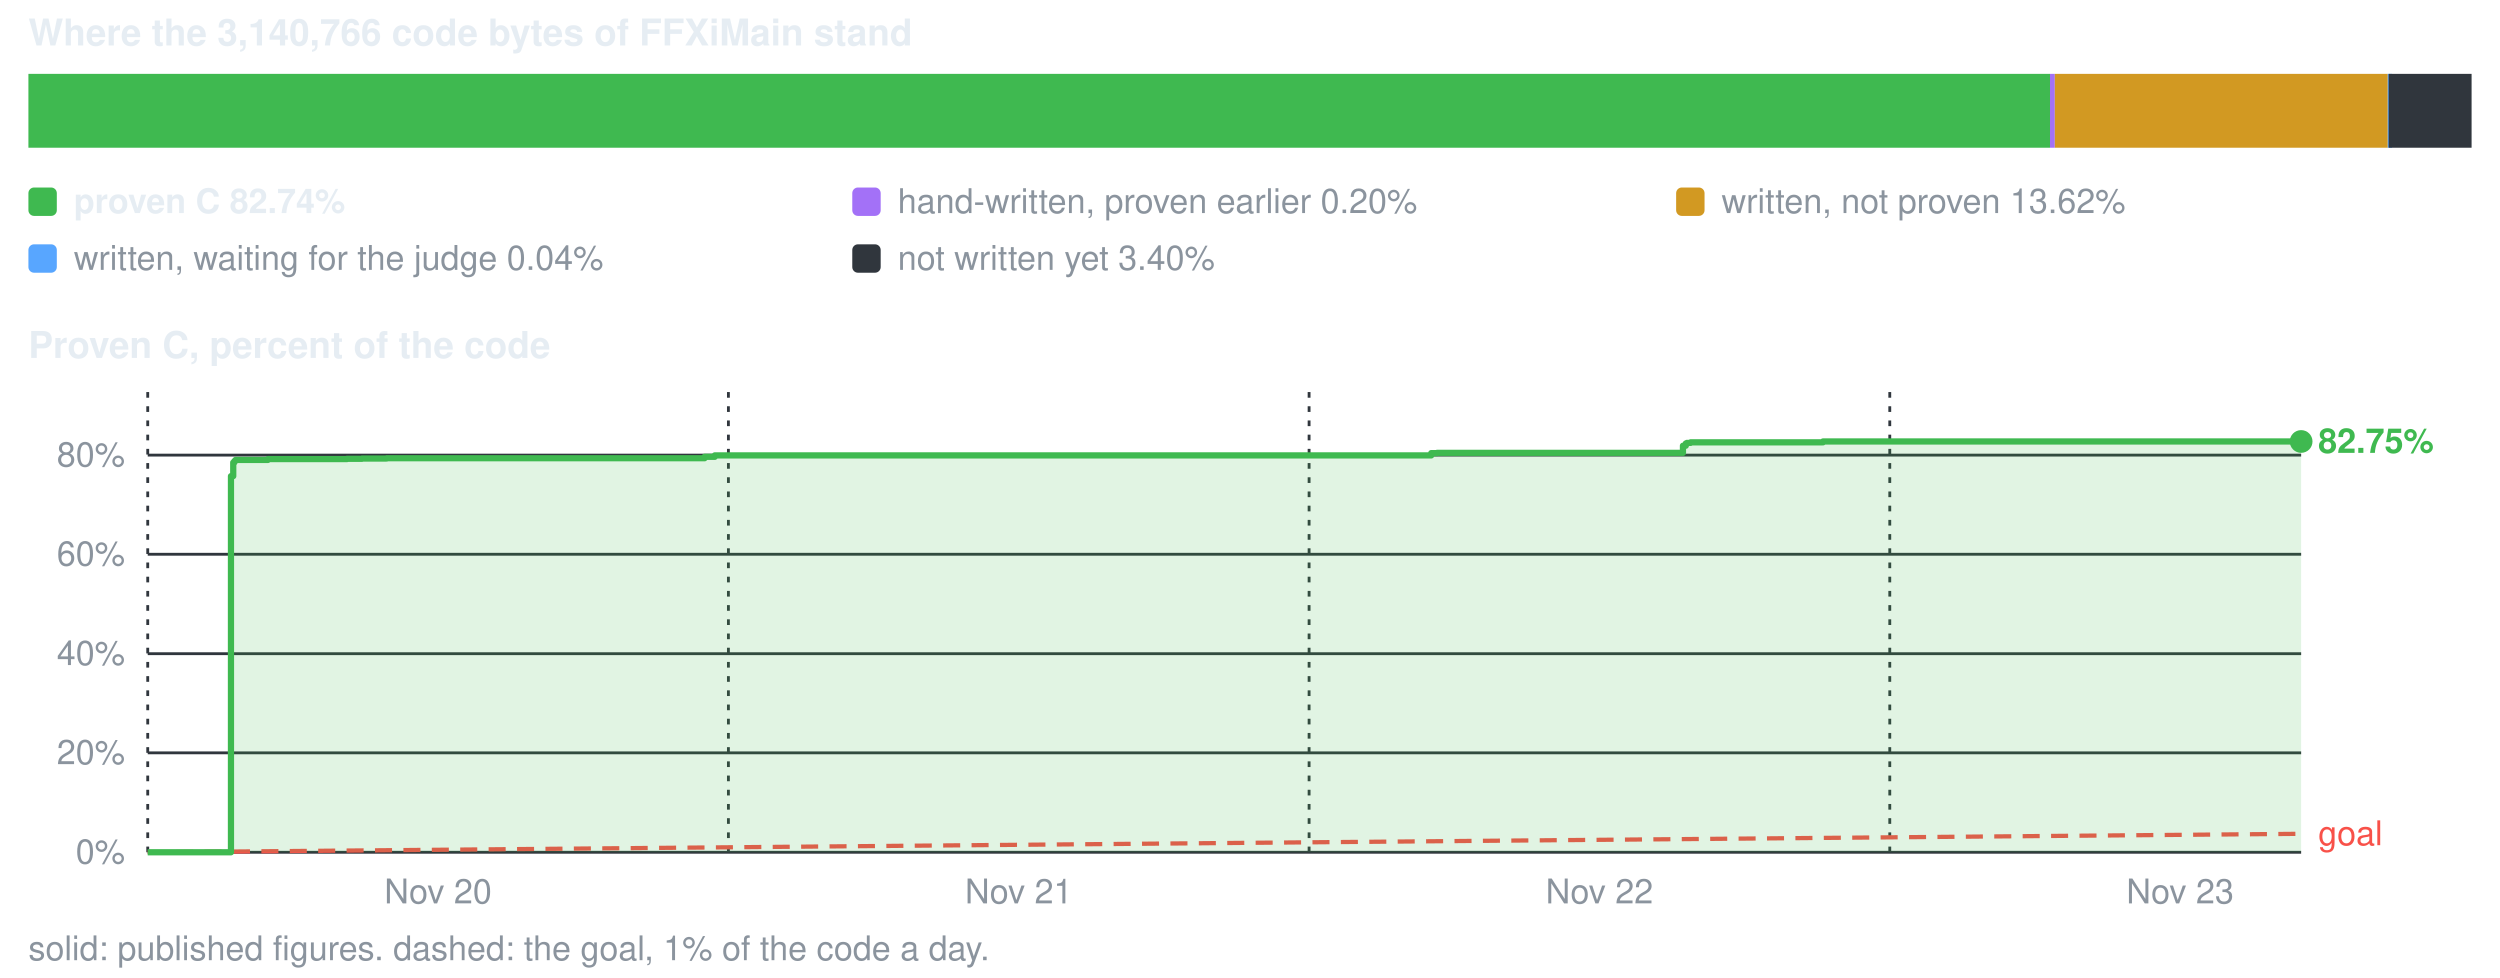
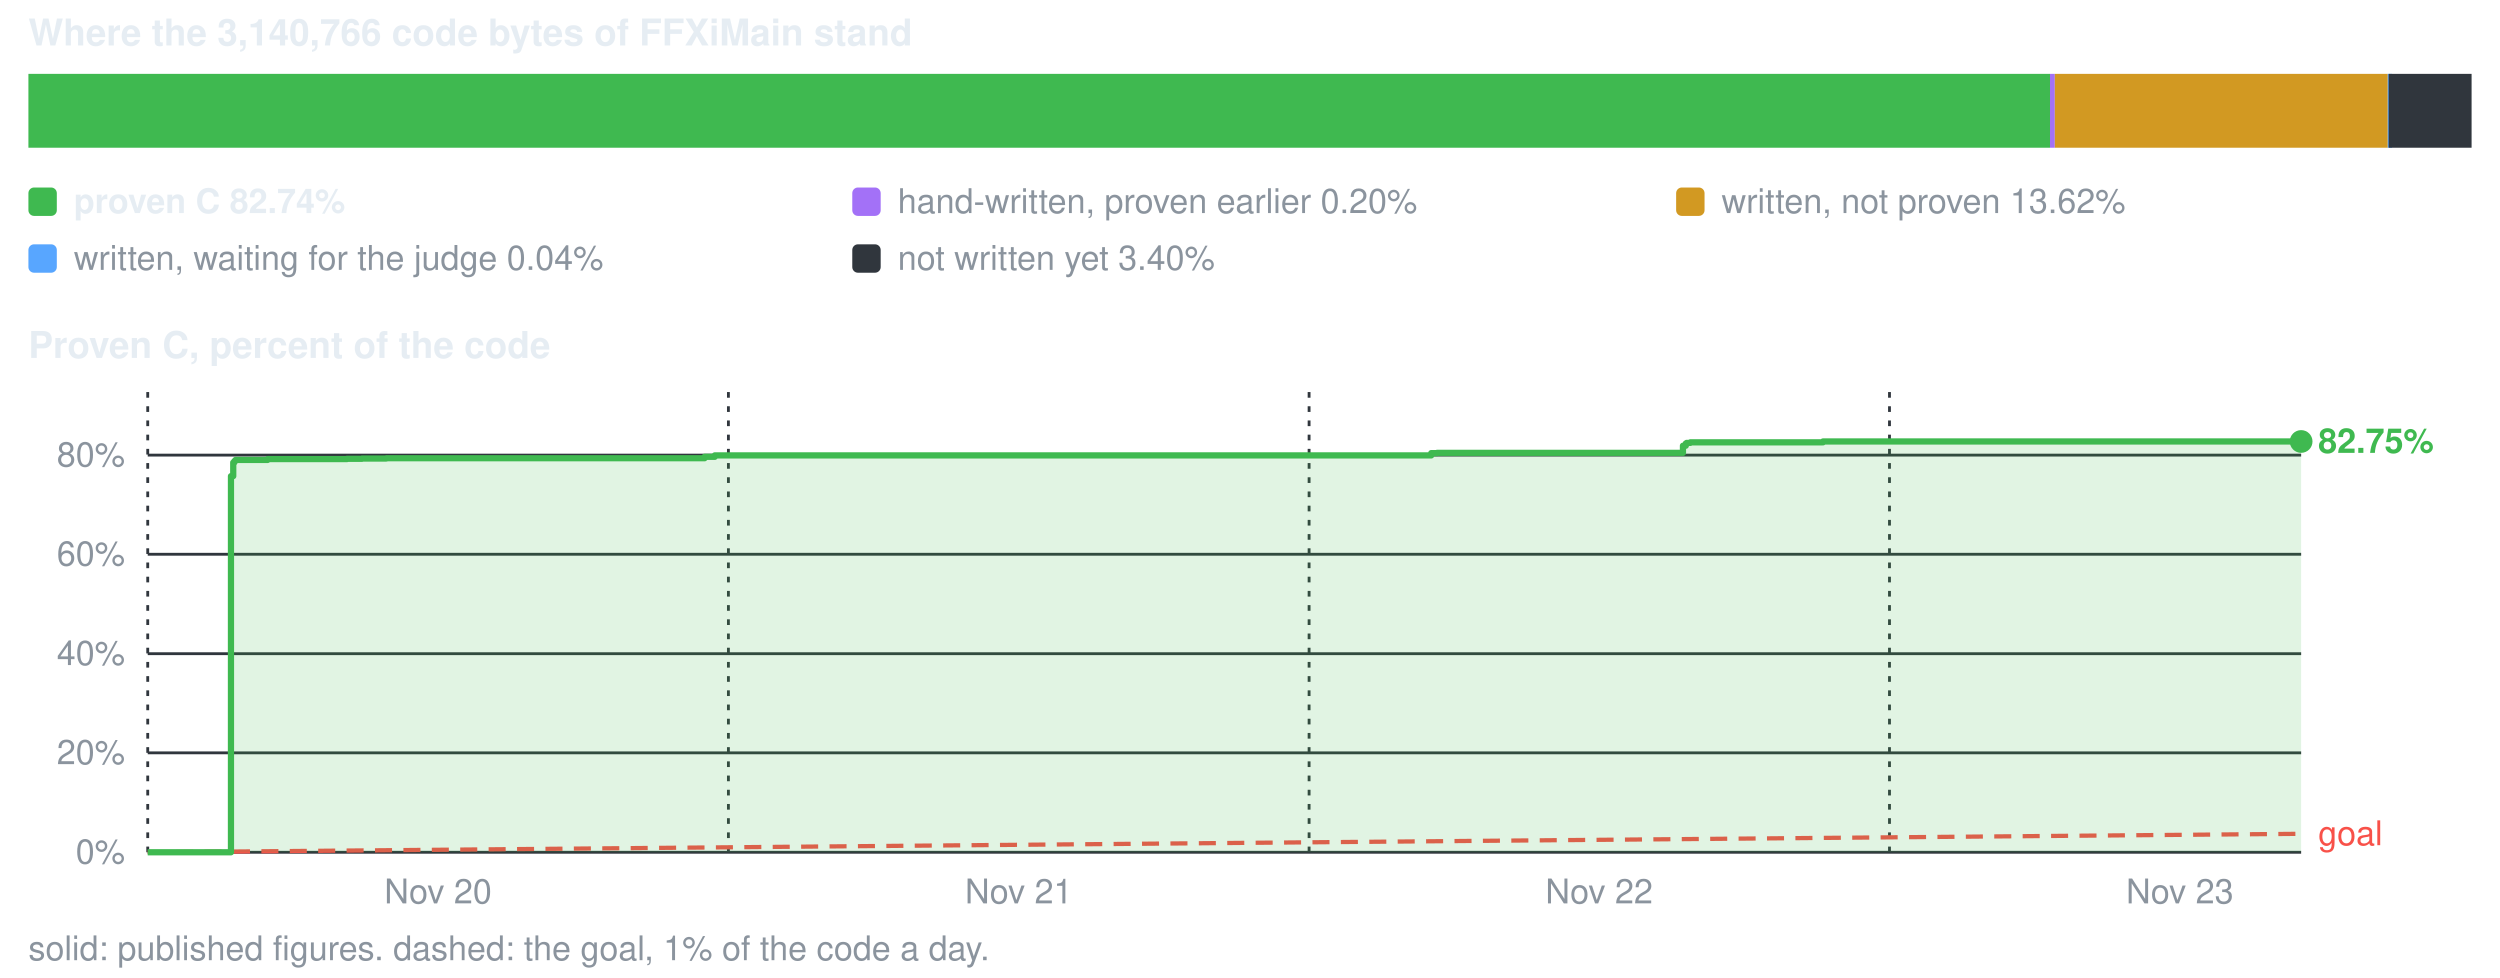
<svg xmlns="http://www.w3.org/2000/svg" viewBox="0 0 880 344" width="880" height="344" role="img" aria-label="conversion progress">
  <style>text{font-family:-apple-system,BlinkMacSystemFont,'Segoe UI',Helvetica,Arial,sans-serif;font-size:12px;fill:#8b949e}.s{fill:#e6edf3;font-weight:600}.b{font-size:13px}</style>
  <text x="10" y="16" class="s b">Where the 3,140,766 code bytes of FFXiMain stand</text>
  <rect x="10.0" y="26" width="711.6" height="26" fill="#3fb950" />
  <rect x="721.6" y="26" width="1.7" height="26" fill="#a371f7" />
  <rect x="723.3" y="26" width="117.2" height="26" fill="#d29922" />
  <rect x="840.5" y="26" width="1.5" height="26" fill="#58a6ff" />
  <rect x="840.8" y="26" width="29.2" height="26" fill="#30363d" />
  <rect x="10" y="66" width="10" height="10" rx="2" fill="#3fb950" />
  <text x="26" y="75" class="s">proven C 82.74%</text>
  <rect x="300" y="66" width="10" height="10" rx="2" fill="#a371f7" />
  <text x="316" y="75">hand-written, proven earlier 0.20%</text>
  <rect x="590" y="66" width="10" height="10" rx="2" fill="#d29922" />
  <text x="606" y="75">written, not proven 13.62%</text>
  <rect x="10" y="86" width="10" height="10" rx="2" fill="#58a6ff" />
  <text x="26" y="95">written, waiting for the judge 0.04%</text>
  <rect x="300" y="86" width="10" height="10" rx="2" fill="#30363d" />
  <text x="316" y="95">not written yet 3.40%</text>
  <text x="10" y="126" class="s b">Proven C, percent of the code</text>
  <line x1="52" y1="300.0" x2="810" y2="300.0" stroke="#30363d" stroke-width="1" />
  <text x="44" y="304.0" text-anchor="end">0%</text>
  <line x1="52" y1="265.0" x2="810" y2="265.0" stroke="#30363d" stroke-width="1" />
  <text x="44" y="269.0" text-anchor="end">20%</text>
  <line x1="52" y1="230.1" x2="810" y2="230.1" stroke="#30363d" stroke-width="1" />
  <text x="44" y="234.1" text-anchor="end">40%</text>
  <line x1="52" y1="195.1" x2="810" y2="195.1" stroke="#30363d" stroke-width="1" />
  <text x="44" y="199.1" text-anchor="end">60%</text>
  <line x1="52" y1="160.2" x2="810" y2="160.2" stroke="#30363d" stroke-width="1" />
  <text x="44" y="164.2" text-anchor="end">80%</text>
  <line x1="52.0" y1="138" x2="52.0" y2="300" stroke="#30363d" stroke-width="1" stroke-dasharray="2 3" />
  <text x="154.2" y="318" text-anchor="middle">Nov 20</text>
  <line x1="256.4" y1="138" x2="256.4" y2="300" stroke="#30363d" stroke-width="1" stroke-dasharray="2 3" />
  <text x="358.6" y="318" text-anchor="middle">Nov 21</text>
  <line x1="460.8" y1="138" x2="460.8" y2="300" stroke="#30363d" stroke-width="1" stroke-dasharray="2 3" />
-   <text x="563.0" y="318" text-anchor="middle">Nov 22</text>
-   <line x1="665.2" y1="138" x2="665.2" y2="300" stroke="#30363d" stroke-width="1" stroke-dasharray="2 3" />
-   <text x="767.4" y="318" text-anchor="middle">Nov 23</text>
+   <text x="562.9" y="318" text-anchor="middle">Nov 22</text>
+   <line x1="665.1" y1="138" x2="665.1" y2="300" stroke="#30363d" stroke-width="1" stroke-dasharray="2 3" />
+   <text x="767.3" y="318" text-anchor="middle">Nov 23</text>
  <line x1="52.0" y1="300.0" x2="810.0" y2="293.5" stroke="#f85149" stroke-width="1.5" stroke-dasharray="6 4" />
  <text x="816.0" y="297.5" style="fill:#f85149">goal</text>
-   <path d="M52.0 300.0 H81.3 V167.6 H82.1 V162.8 H82.5 V162.3 H82.8 V162.2 H82.9 V161.9 H83.0 V161.9 H94.3 V161.6 H98.3 V161.6 H103.0 V161.6 H103.0 V161.6 H106.2 V161.6 H112.7 V161.6 H117.3 V161.6 H122.1 V161.5 H127.4 V161.4 H136.1 V161.3 H148.6 V161.3 H164.9 V161.3 H248.0 V160.8 H248.2 V160.8 H251.6 V160.3 H254.1 V160.3 H258.7 V160.3 H501.7 V160.3 H503.8 V159.5 H504.0 V159.5 H504.1 V159.5 H505.9 V159.4 H508.4 V159.4 H521.6 V159.4 H592.4 V156.9 H593.4 V156.1 H593.8 V155.9 H593.9 V155.9 H594.0 V155.9 H595.1 V155.7 H602.1 V155.7 H641.7 V155.4 H641.8 V155.4 H641.9 V155.4 H653.2 V155.4 H810.0 V155.4 V300.0 H52.0 Z" fill="#3fb950" fill-opacity="0.16" />
-   <path d="M52.0 300.0 H81.3 V167.6 H82.1 V162.8 H82.5 V162.3 H82.8 V162.2 H82.9 V161.9 H83.0 V161.9 H94.3 V161.6 H98.3 V161.6 H103.0 V161.6 H103.0 V161.6 H106.2 V161.6 H112.7 V161.6 H117.3 V161.6 H122.1 V161.5 H127.4 V161.4 H136.1 V161.3 H148.6 V161.3 H164.9 V161.3 H248.0 V160.8 H248.2 V160.8 H251.6 V160.3 H254.1 V160.3 H258.7 V160.3 H501.7 V160.3 H503.8 V159.5 H504.0 V159.5 H504.1 V159.5 H505.9 V159.4 H508.4 V159.4 H521.6 V159.4 H592.4 V156.9 H593.4 V156.1 H593.8 V155.9 H593.9 V155.9 H594.0 V155.9 H595.1 V155.7 H602.1 V155.7 H641.7 V155.4 H641.8 V155.4 H641.9 V155.4 H653.2 V155.4 H810.0 V155.4" fill="none" stroke="#3fb950" stroke-width="2.2" stroke-linejoin="round" />
+   <path d="M52.0 300.0 H81.3 V167.6 H82.1 V162.8 H82.5 V162.3 H82.8 V162.2 H82.9 V161.9 H83.0 V161.9 H94.2 V161.6 H98.3 V161.6 H103.0 V161.6 H103.0 V161.6 H106.2 V161.6 H112.7 V161.6 H117.3 V161.6 H122.1 V161.5 H127.4 V161.4 H136.0 V161.3 H148.6 V161.3 H164.9 V161.3 H248.0 V160.8 H248.2 V160.8 H251.6 V160.3 H254.1 V160.3 H258.7 V160.3 H501.7 V160.3 H503.8 V159.5 H503.9 V159.5 H504.0 V159.5 H505.9 V159.4 H508.3 V159.4 H521.6 V159.4 H592.4 V156.9 H593.4 V156.1 H593.7 V155.9 H593.9 V155.9 H593.9 V155.9 H595.0 V155.7 H602.0 V155.7 H641.7 V155.4 H641.8 V155.4 H641.8 V155.4 H653.2 V155.4 H810.0 V155.4 H810.0 V155.4 V300.0 H52.0 Z" fill="#3fb950" fill-opacity="0.16" />
+   <path d="M52.0 300.0 H81.3 V167.6 H82.1 V162.8 H82.5 V162.3 H82.8 V162.2 H82.9 V161.9 H83.0 V161.9 H94.2 V161.6 H98.3 V161.6 H103.0 V161.6 H103.0 V161.6 H106.2 V161.6 H112.7 V161.6 H117.3 V161.6 H122.1 V161.5 H127.4 V161.4 H136.0 V161.3 H148.6 V161.3 H164.9 V161.3 H248.0 V160.8 H248.2 V160.8 H251.6 V160.3 H254.1 V160.3 H258.7 V160.3 H501.7 V160.3 H503.8 V159.5 H503.9 V159.5 H504.0 V159.5 H505.9 V159.4 H508.3 V159.4 H521.6 V159.4 H592.4 V156.9 H593.4 V156.1 H593.7 V155.9 H593.9 V155.9 H593.9 V155.9 H595.0 V155.7 H602.0 V155.7 H641.7 V155.4 H641.8 V155.4 H641.8 V155.4 H653.2 V155.4 H810.0 V155.4 H810.0 V155.4" fill="none" stroke="#3fb950" stroke-width="2.2" stroke-linejoin="round" />
  <circle cx="810.0" cy="155.4" r="4" fill="#3fb950" />
  <text x="816.0" y="159.4" class="s" style="fill:#3fb950">82.75%</text>
  <text x="10" y="338">solid: published figures. dashed: the goal, 1% of the code a day.</text>
</svg>
